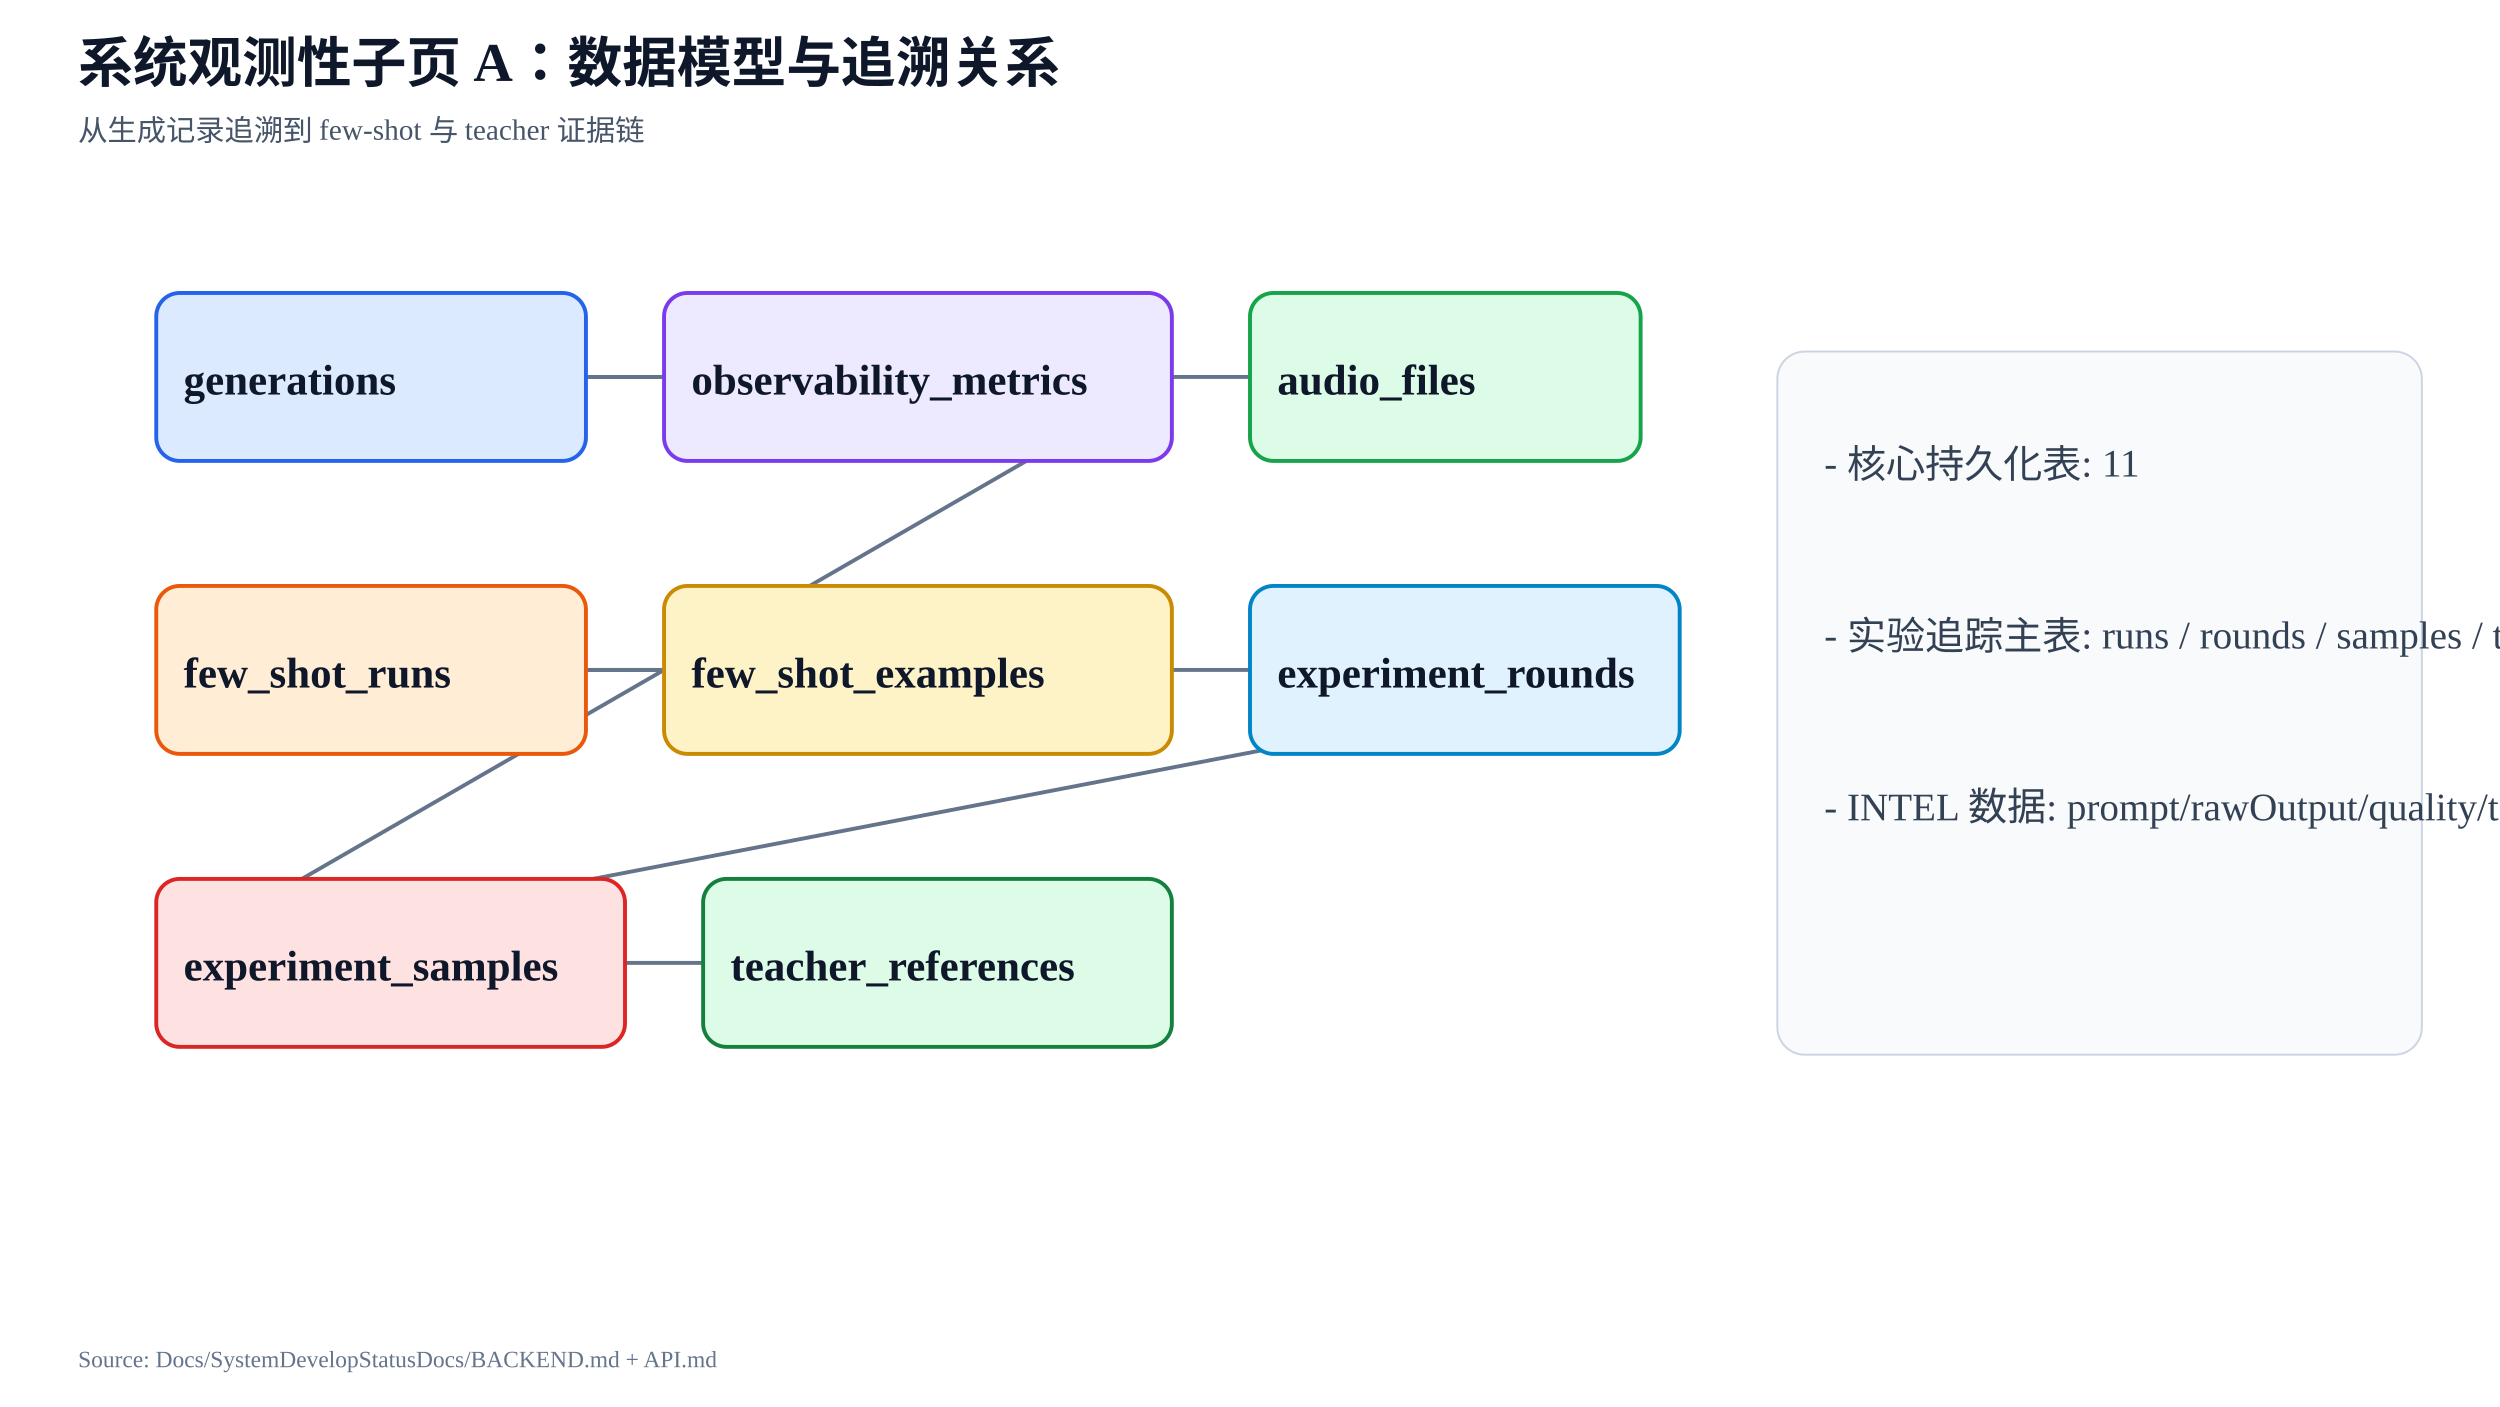
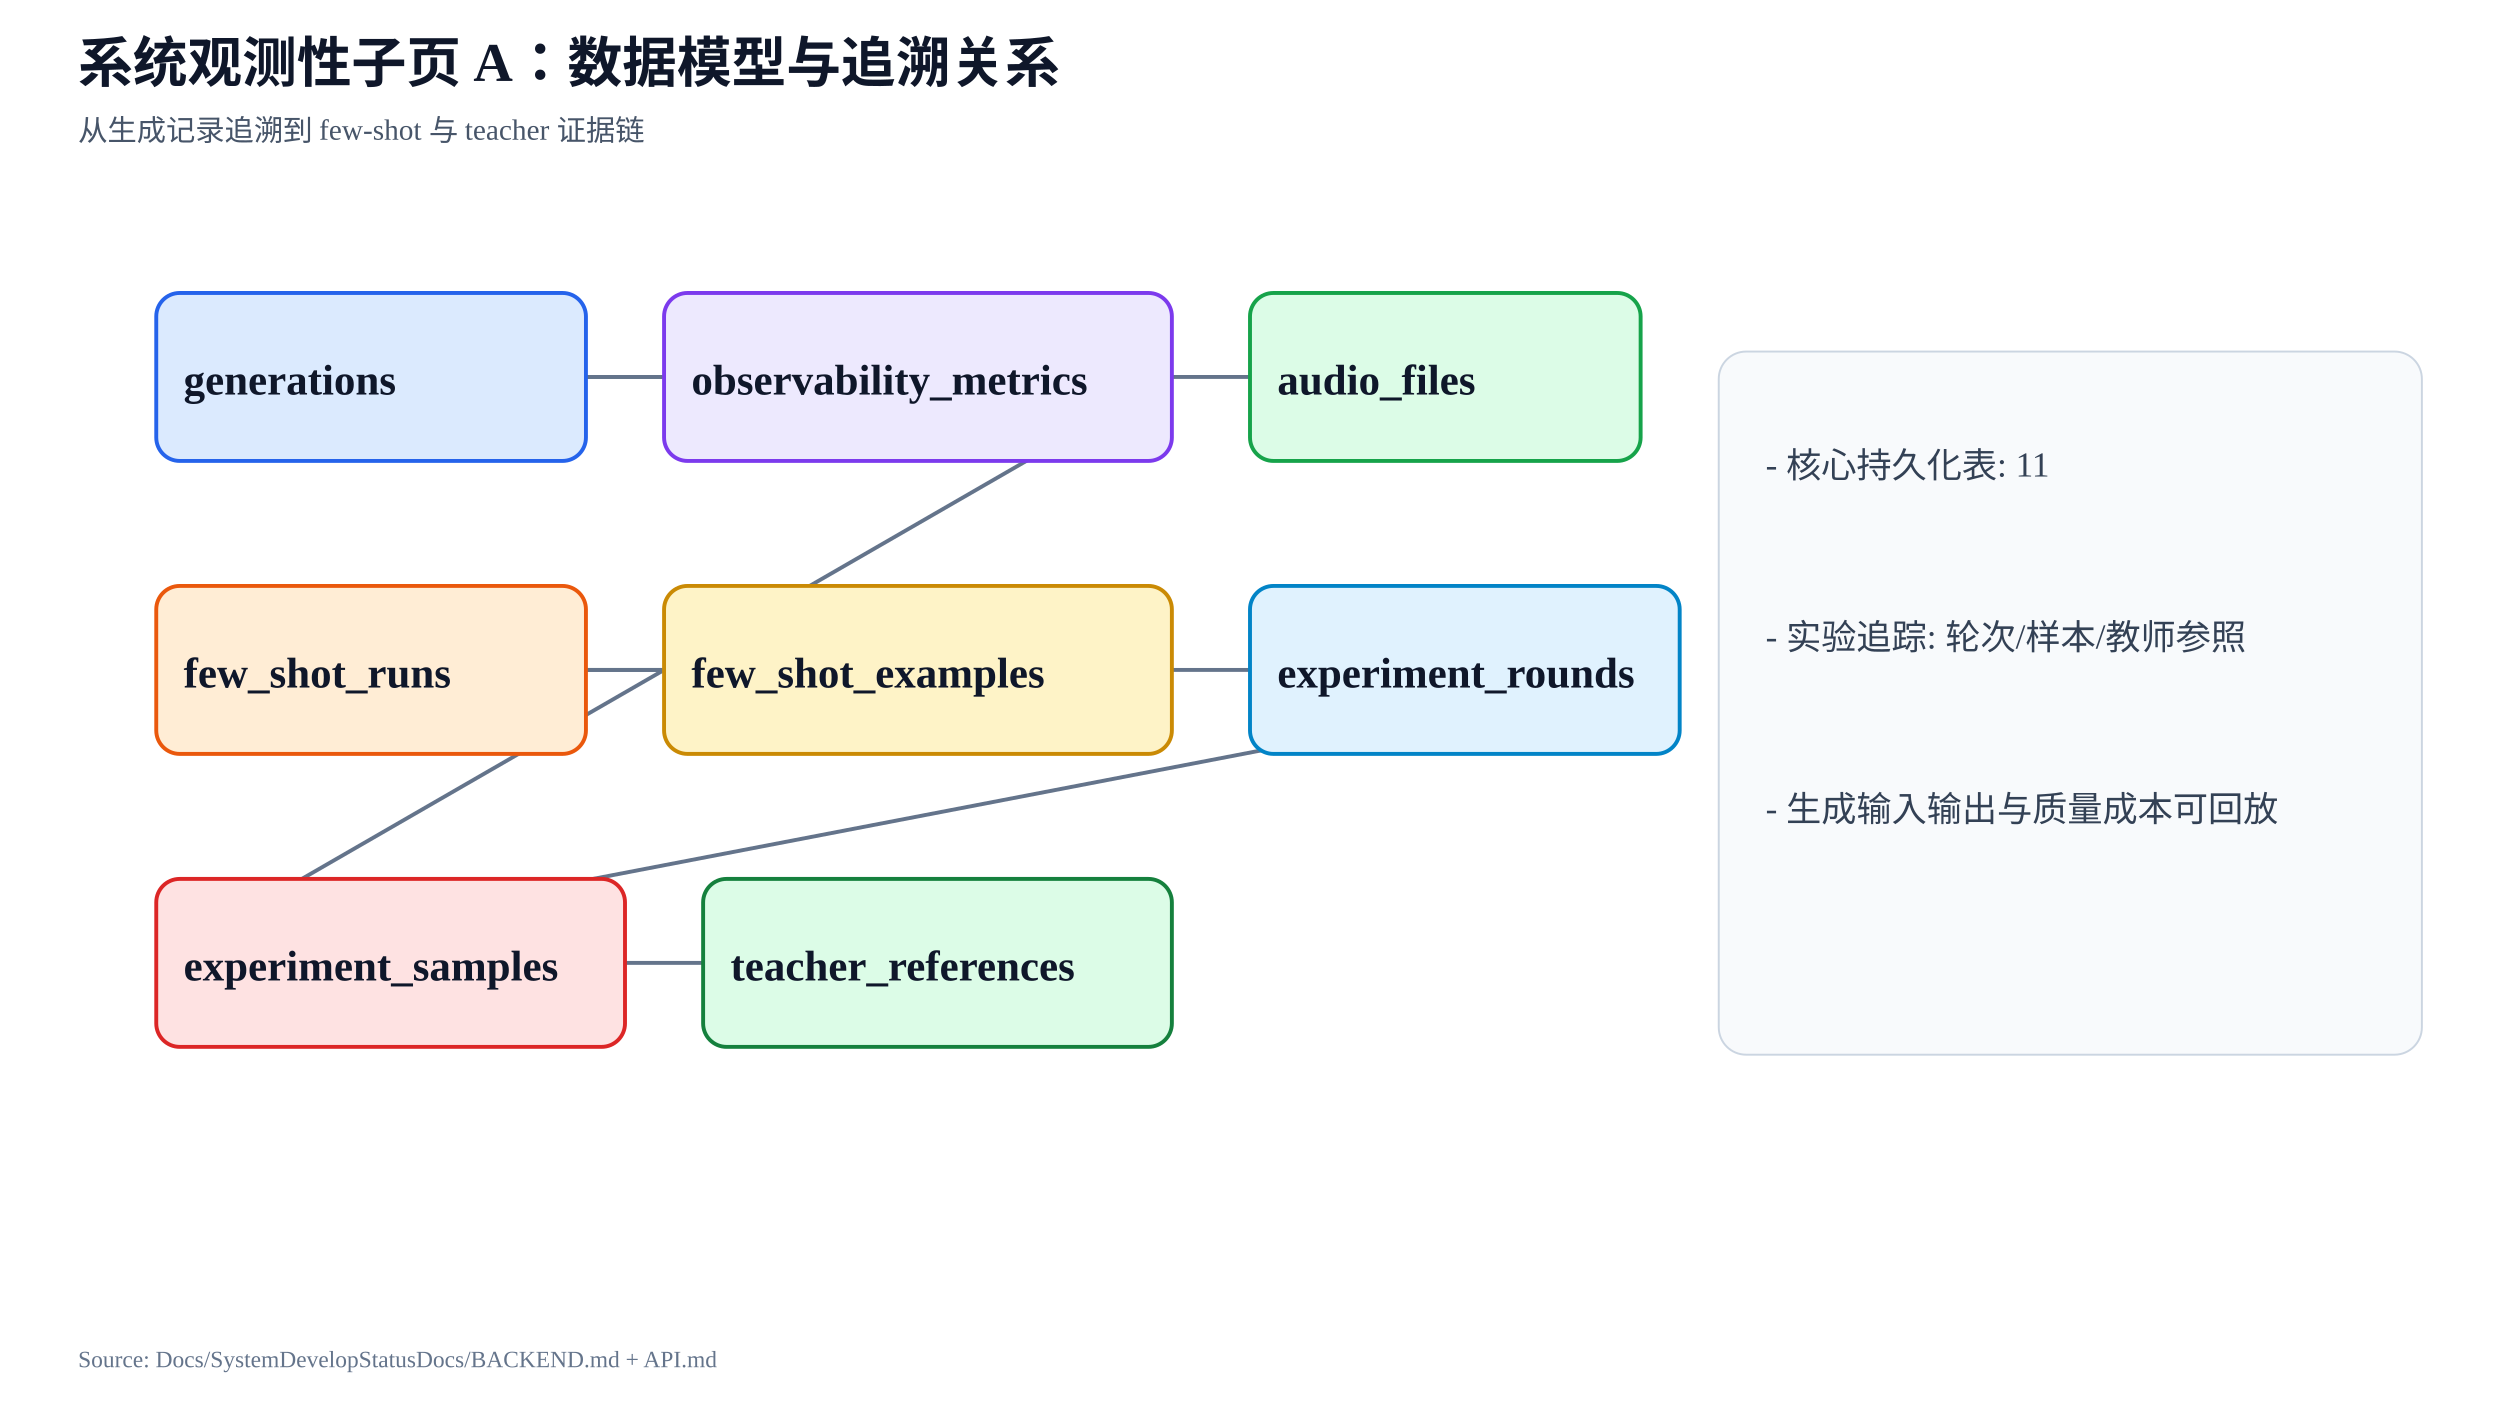
<svg xmlns="http://www.w3.org/2000/svg" width="1280" height="720" style="background: rgb(255, 255, 255);">
  <text x="40" y="42" font-size="28" font-weight="700" fill="#0f172a">系统观测性子页 A：数据模型与追溯关系</text>
  <text x="40" y="72" font-size="15" fill="#475569">从生成记录追溯到 few-shot 与 teacher 证据链</text>
  <line x1="300" y1="193" x2="340" y2="193" stroke="#64748b" stroke-width="2" />
  <line x1="300" y1="193" x2="640" y2="193" stroke="#64748b" stroke-width="2" />
  <line x1="300" y1="343" x2="340" y2="343" stroke="#64748b" stroke-width="2" />
  <line x1="300" y1="343" x2="640" y2="343" stroke="#64748b" stroke-width="2" />
  <line x1="860" y1="343" x2="80" y2="493" stroke="#64748b" stroke-width="2" />
  <line x1="320" y1="493" x2="360" y2="493" stroke="#64748b" stroke-width="2" />
  <line x1="600" y1="193" x2="80" y2="493" stroke="#64748b" stroke-width="2" />
  <rect x="80" y="150" width="220" height="86" rx="12" fill="#dbeafe" stroke="#2563eb" stroke-width="2" />
  <text x="94" y="202" font-size="22" font-weight="700" fill="#0f172a">generations</text>
  <rect x="340" y="150" width="260" height="86" rx="12" fill="#ede9fe" stroke="#7c3aed" stroke-width="2" />
  <text x="354" y="202" font-size="22" font-weight="700" fill="#0f172a">observability_metrics</text>
  <rect x="640" y="150" width="200" height="86" rx="12" fill="#dcfce7" stroke="#16a34a" stroke-width="2" />
  <text x="654" y="202" font-size="22" font-weight="700" fill="#0f172a">audio_files</text>
  <rect x="80" y="300" width="220" height="86" rx="12" fill="#ffedd5" stroke="#ea580c" stroke-width="2" />
  <text x="94" y="352" font-size="22" font-weight="700" fill="#0f172a">few_shot_runs</text>
  <rect x="340" y="300" width="260" height="86" rx="12" fill="#fef3c7" stroke="#ca8a04" stroke-width="2" />
  <text x="354" y="352" font-size="22" font-weight="700" fill="#0f172a">few_shot_examples</text>
  <rect x="640" y="300" width="220" height="86" rx="12" fill="#e0f2fe" stroke="#0284c7" stroke-width="2" />
  <text x="654" y="352" font-size="22" font-weight="700" fill="#0f172a">experiment_rounds</text>
  <rect x="80" y="450" width="240" height="86" rx="12" fill="#fee2e2" stroke="#dc2626" stroke-width="2" />
  <text x="94" y="502" font-size="22" font-weight="700" fill="#0f172a">experiment_samples</text>
  <rect x="360" y="450" width="240" height="86" rx="12" fill="#dcfce7" stroke="#15803d" stroke-width="2" />
  <text x="374" y="502" font-size="22" font-weight="700" fill="#0f172a">teacher_references</text>
-   <rect x="910" y="180" width="330" height="360" rx="14" fill="#f8fafc" stroke="#cbd5e1" />
-   <text x="934" y="244" font-size="20" fill="#334155">- 核心持久化表: 11</text>
-   <text x="934" y="332" font-size="20" fill="#334155">- 实验追踪主表: runs / rounds / samples / teacher</text>
-   <text x="934" y="420" font-size="20" fill="#334155">- INTEL 数据: prompt/rawOutput/quality/tokens/performance 全链路可回放</text>
+   <rect x="880" y="180" width="360" height="360" rx="14" fill="#f8fafc" stroke="#cbd5e1" />
+   <text x="904" y="244" font-size="18" fill="#334155">- 核心持久化表: 11</text>
+   <text x="904" y="332" font-size="18" fill="#334155">- 实验追踪: 轮次/样本/教师参照</text>
+   <text x="904" y="420" font-size="18" fill="#334155">- 生成输入输出与质量成本可回放</text>
  <text x="40" y="700" font-size="12" fill="#64748b">Source: Docs/SystemDevelopStatusDocs/BACKEND.md + API.md</text>
</svg>
